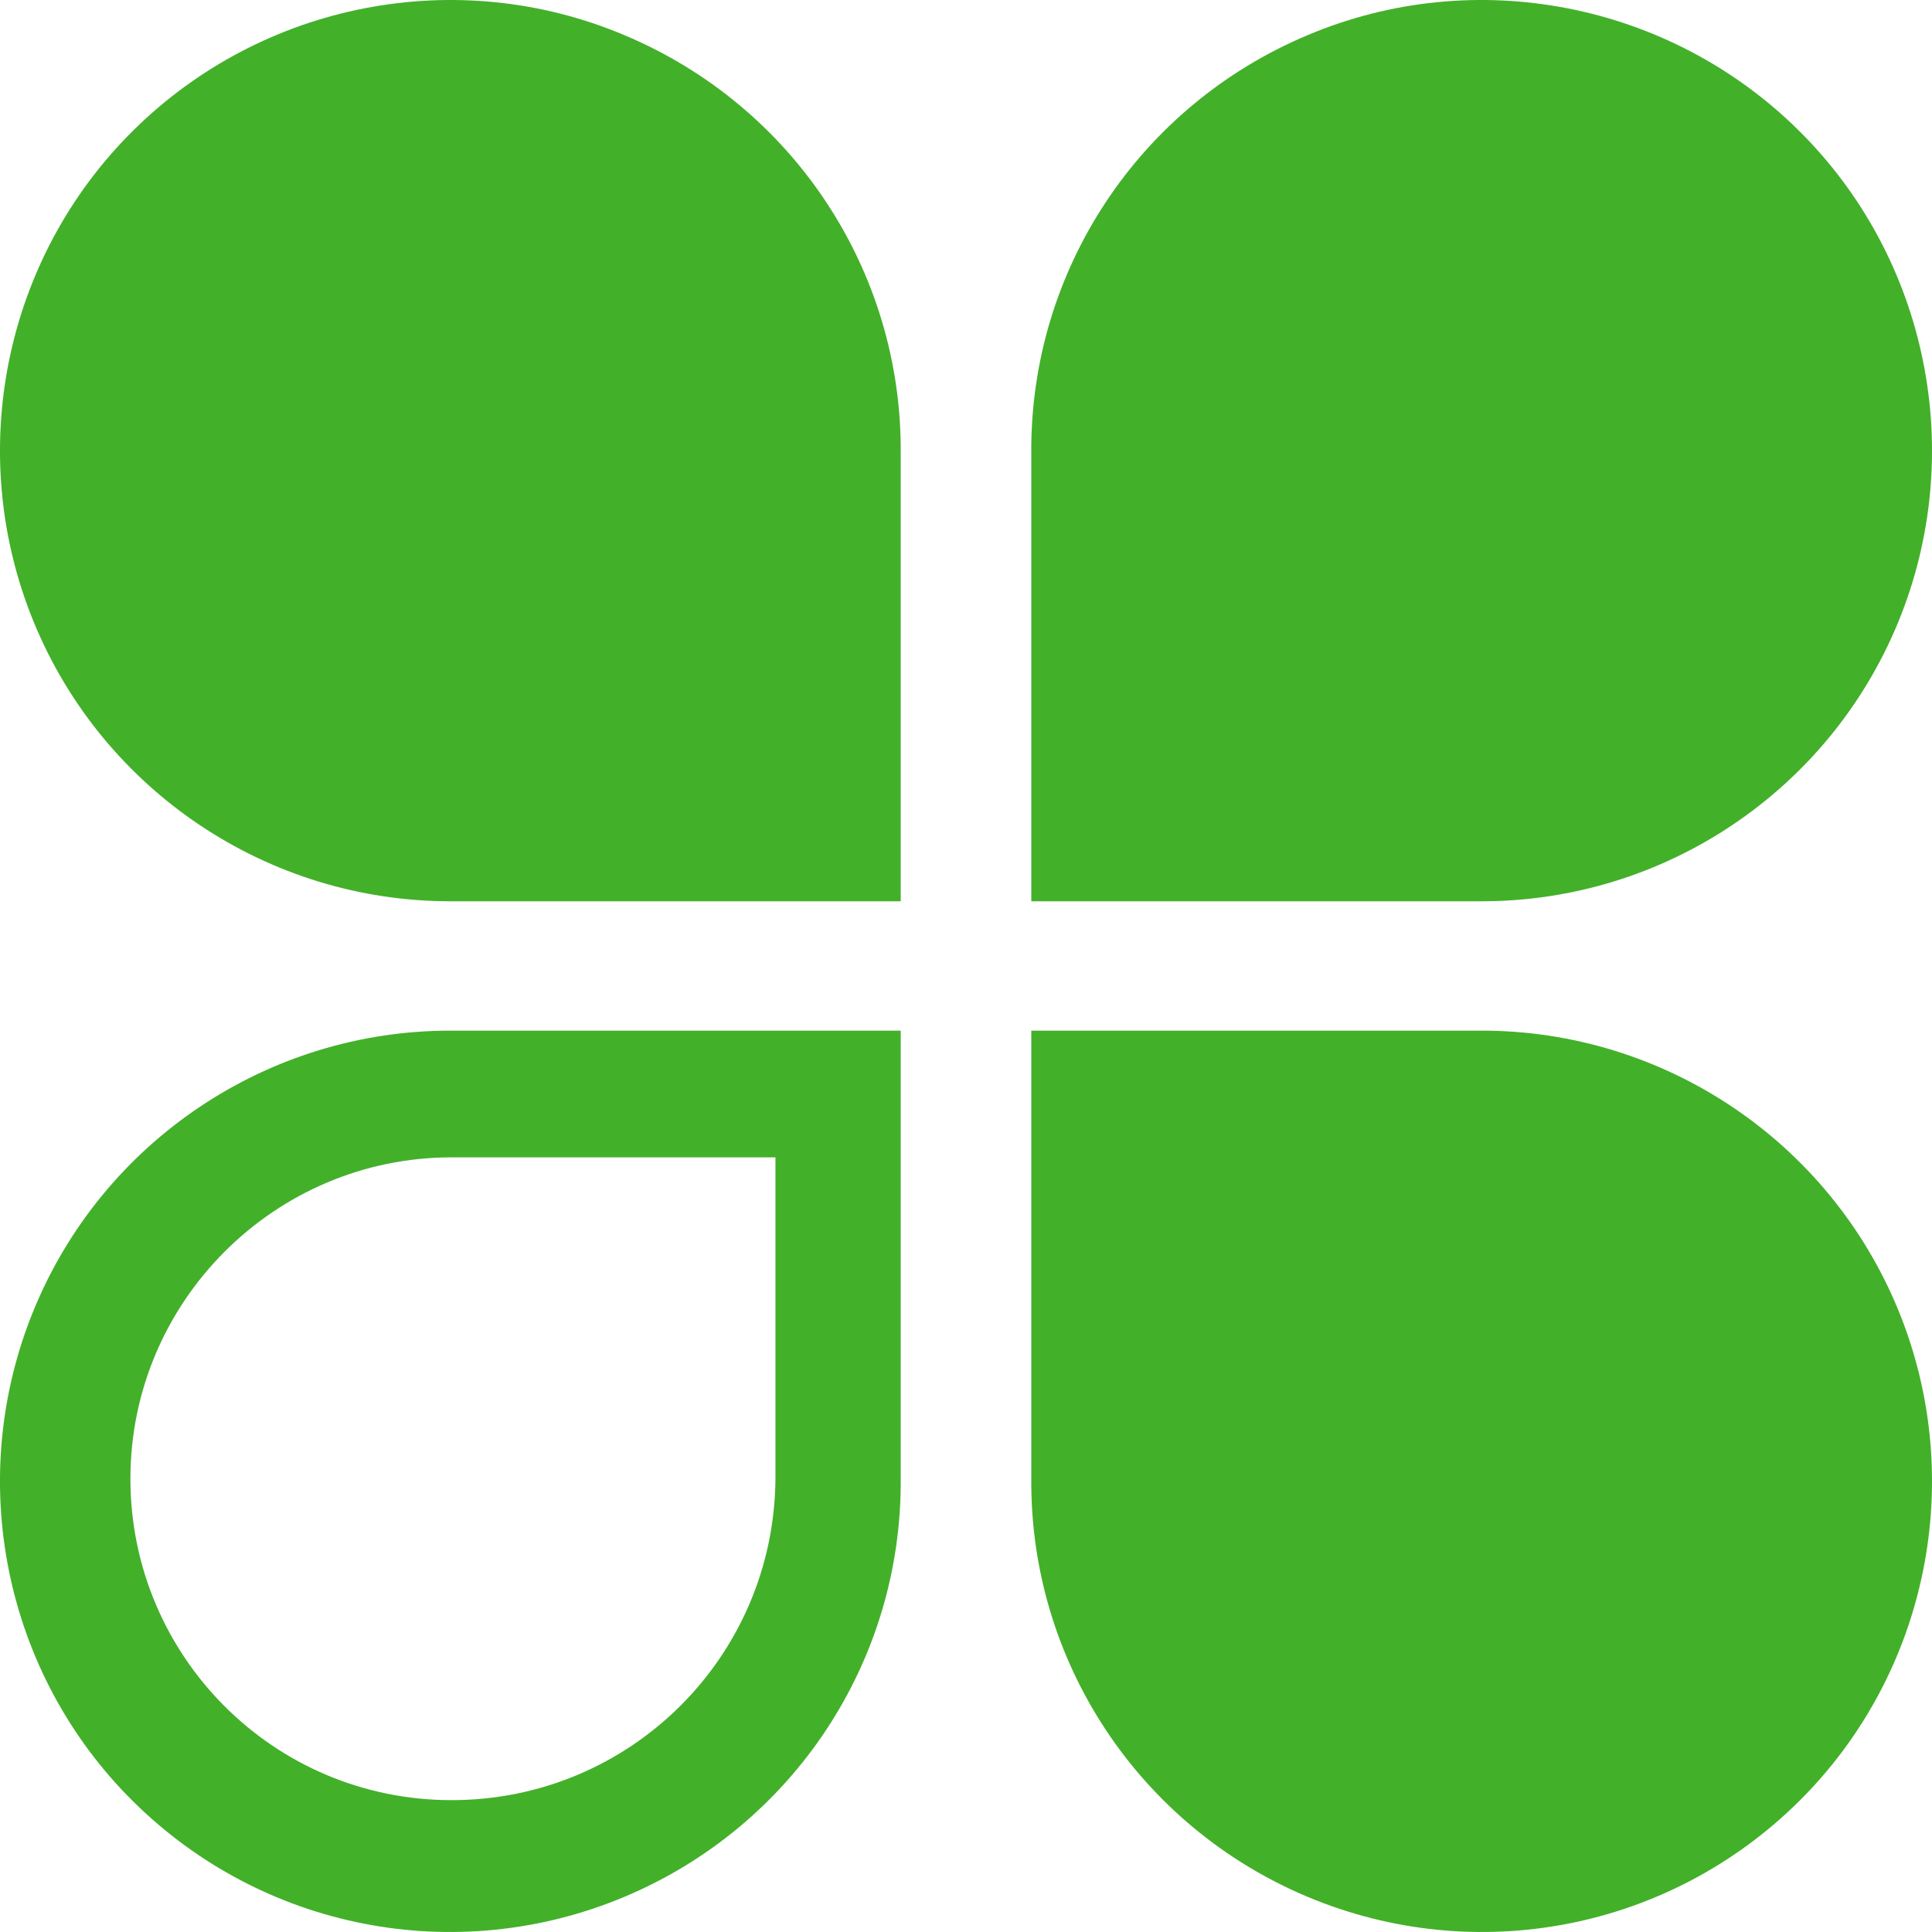
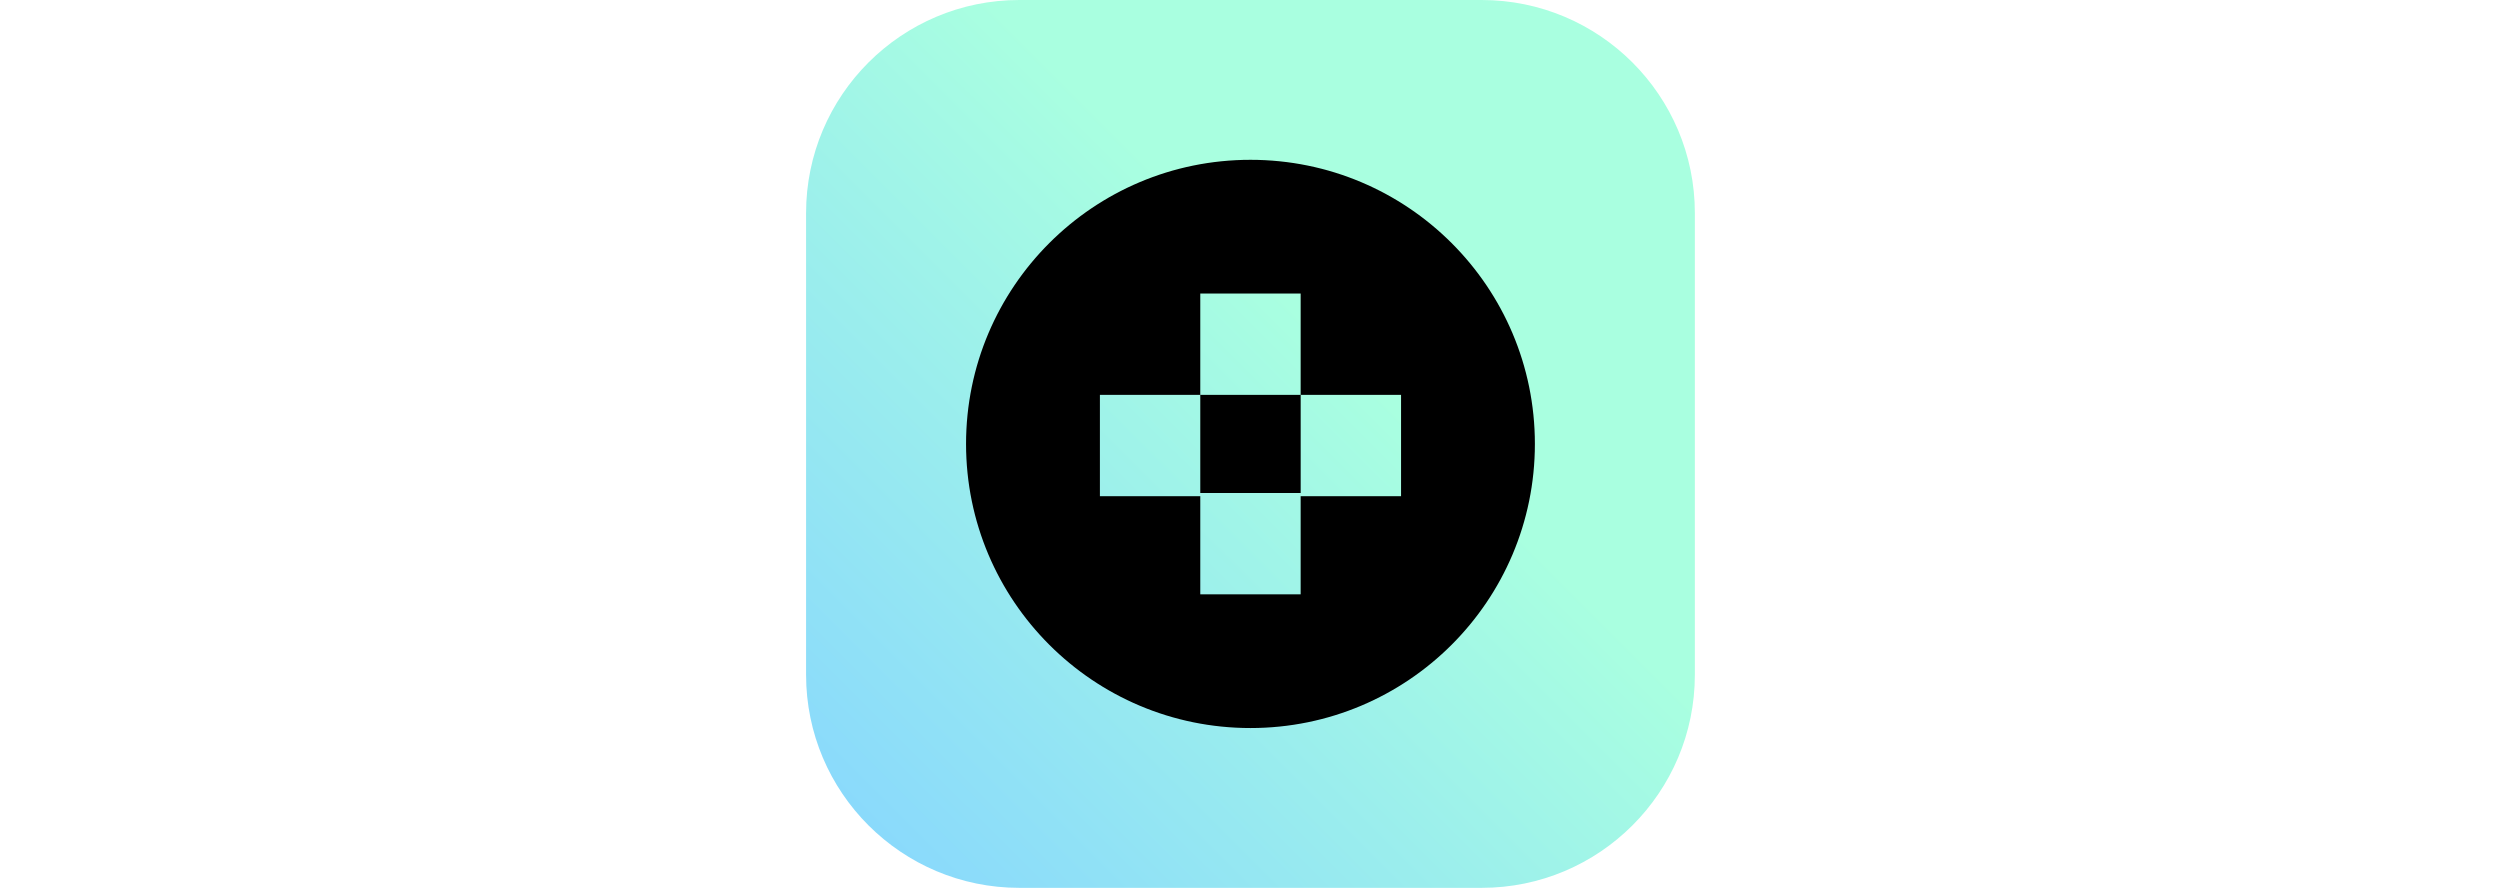
- <svg xmlns="http://www.w3.org/2000/svg" width="24" height="24" viewBox="0 0 24 24" fill="none">
-   <path d="M11.189 5.631C11.206 3.364 9.853 1.317 7.757 0.437C5.678 -0.442 3.26 0.031 1.654 1.622C0.048 3.212 -0.442 5.631 0.42 7.729C1.282 9.826 3.328 11.196 5.593 11.196H11.189V5.631ZM12.811 5.631C12.794 3.364 14.147 1.317 16.243 0.437C18.322 -0.442 20.74 0.031 22.346 1.622C23.952 3.212 24.442 5.631 23.58 7.729C22.718 9.826 20.672 11.196 18.407 11.196H12.811V5.631ZM12.811 18.369C12.794 20.636 14.147 22.683 16.243 23.563C18.339 24.442 20.74 23.969 22.346 22.378C23.952 20.788 24.442 18.369 23.58 16.271C22.718 14.174 20.672 12.803 18.407 12.803H12.811V18.369ZM5.61 22.362C7.825 22.362 9.616 20.585 9.633 18.369V14.377H5.61C3.412 14.377 1.62 16.17 1.62 18.369C1.62 20.568 3.395 22.362 5.61 22.362ZM11.189 18.369C11.206 20.636 9.853 22.683 7.757 23.563C5.661 24.442 3.26 23.969 1.654 22.378C0.048 20.788 -0.442 18.369 0.42 16.271C1.282 14.174 3.328 12.803 5.593 12.803H11.189V18.369Z" fill="#43B02A" />
+ <svg xmlns="http://www.w3.org/2000/svg" width="107" height="38" viewBox="0 0 38 38" fill="none">
+   <path d="M28.911 0H9.13C4.088 0 0 4.083 0 9.12V28.88C0 33.917 4.088 38 9.13 38H28.911C33.953 38 38.04 33.917 38.04 28.88V9.12C38.04 4.083 33.953 0 28.911 0Z" fill="url(#paint0_linear_754_2476)" />
+   <path fill-rule="evenodd" clip-rule="evenodd" d="M19.02 31.16C25.743 31.16 31.193 25.716 31.193 19C31.193 12.284 25.743 6.84 19.02 6.84C12.297 6.84 6.847 12.284 6.847 19C6.847 25.716 12.297 31.16 19.02 31.16ZM16.872 12.562H21.168V16.899H16.872V21.101H21.168V25.438H16.872V21.236H12.576V16.899H16.872V12.562ZM21.169 16.899H25.465V21.236H21.169V16.899Z" fill="black" />
+   <defs>
+     <linearGradient id="paint0_linear_754_2476" x1="38.04" y1="-1.13249e-06" x2="0.04" y2="38.04" gradientUnits="userSpaceOnUse">
+       <stop offset="0.396" stop-color="#A9FFE0" />
+       <stop offset="1" stop-color="#86D5FF" />
+     </linearGradient>
+   </defs>
</svg>
